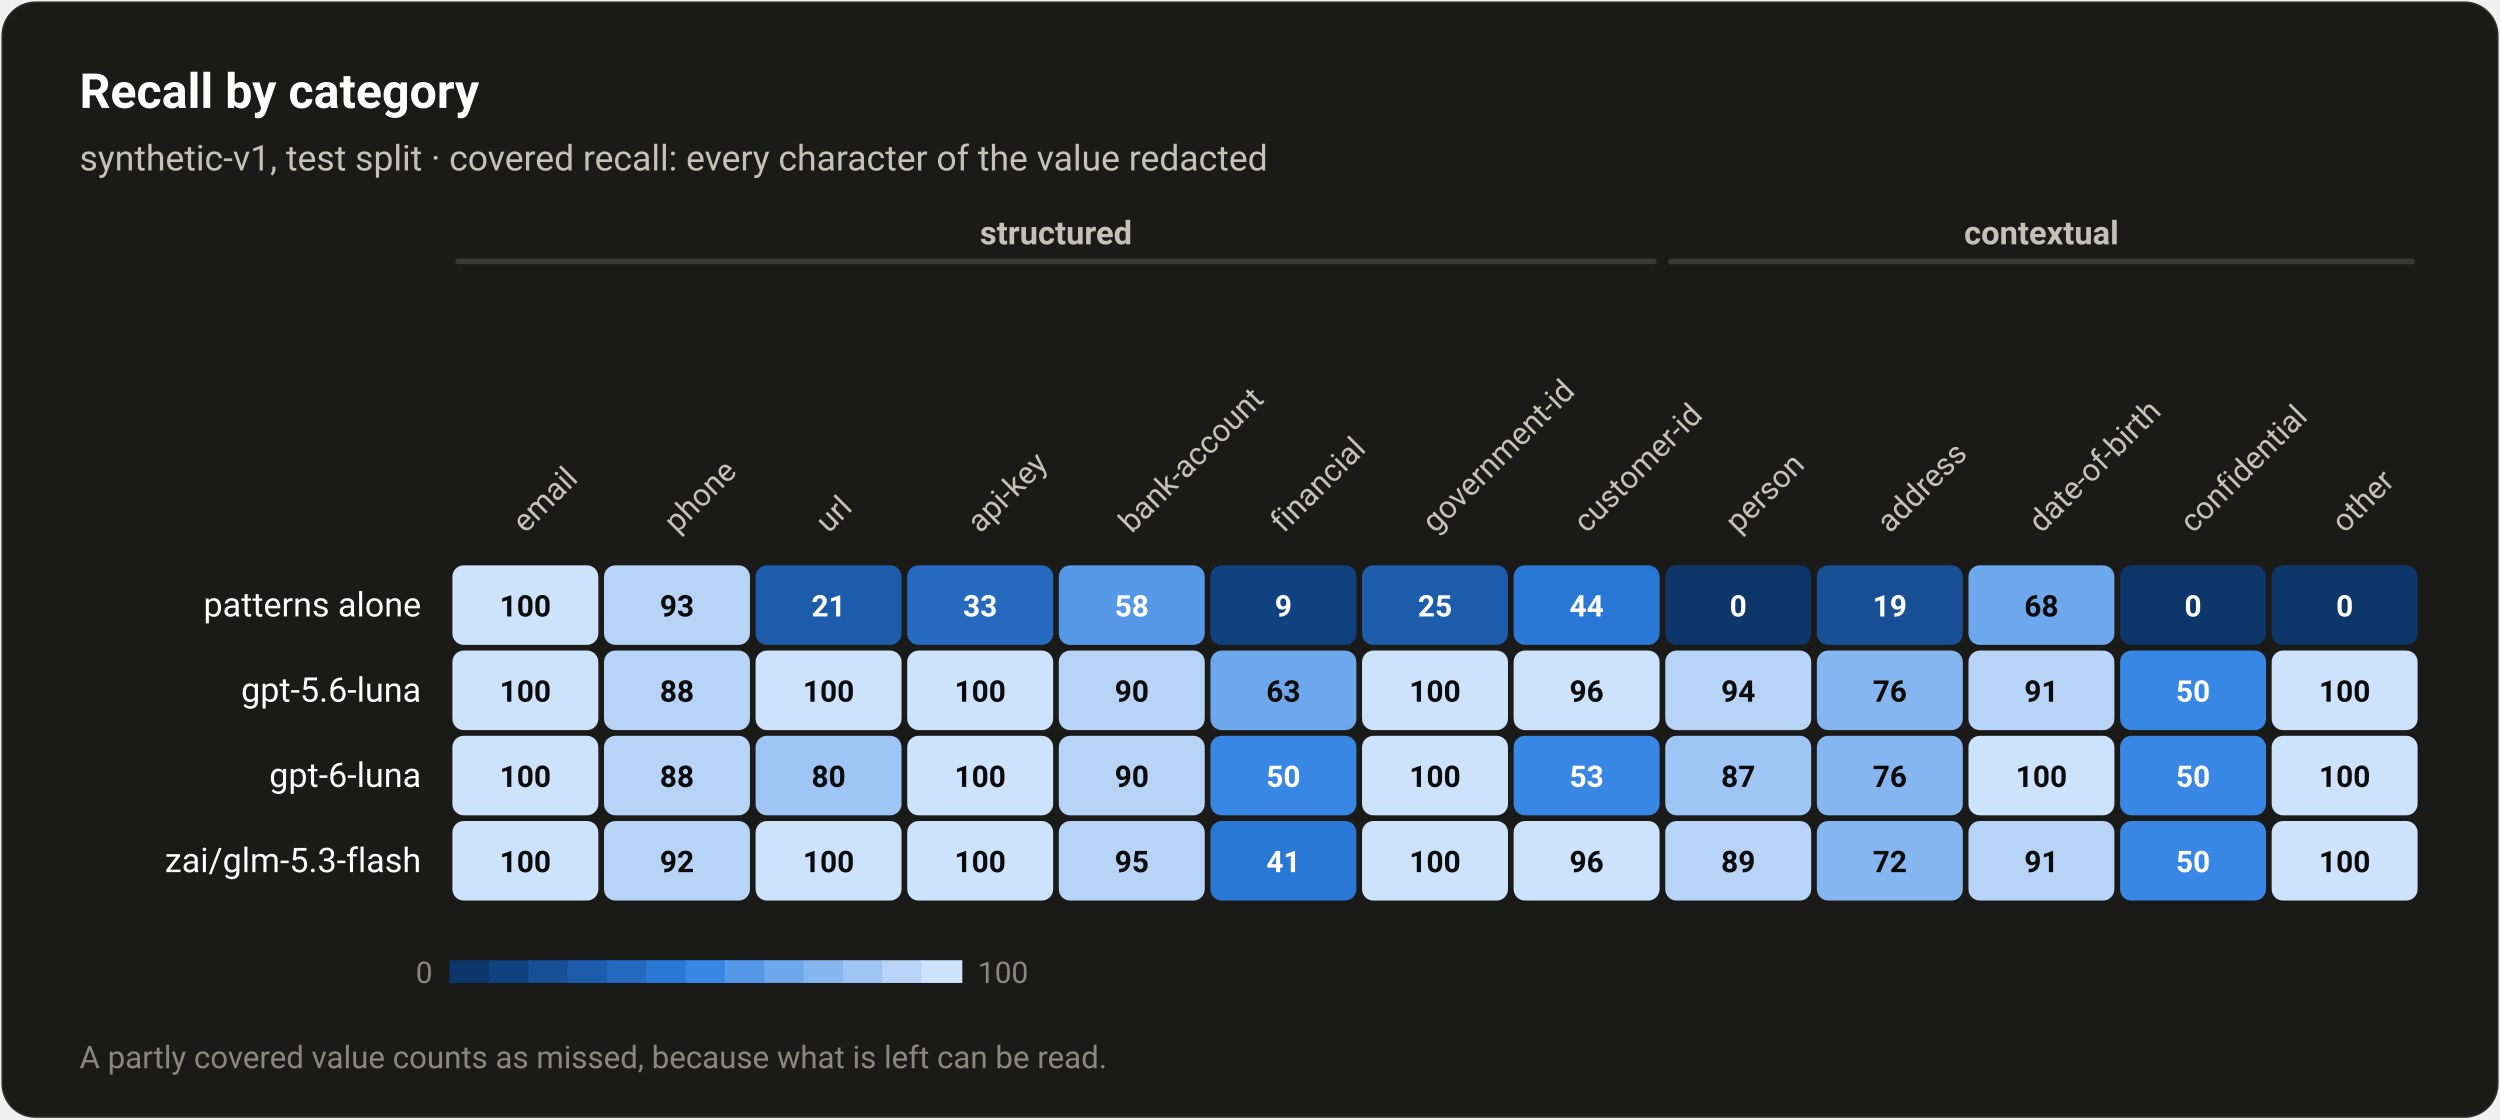
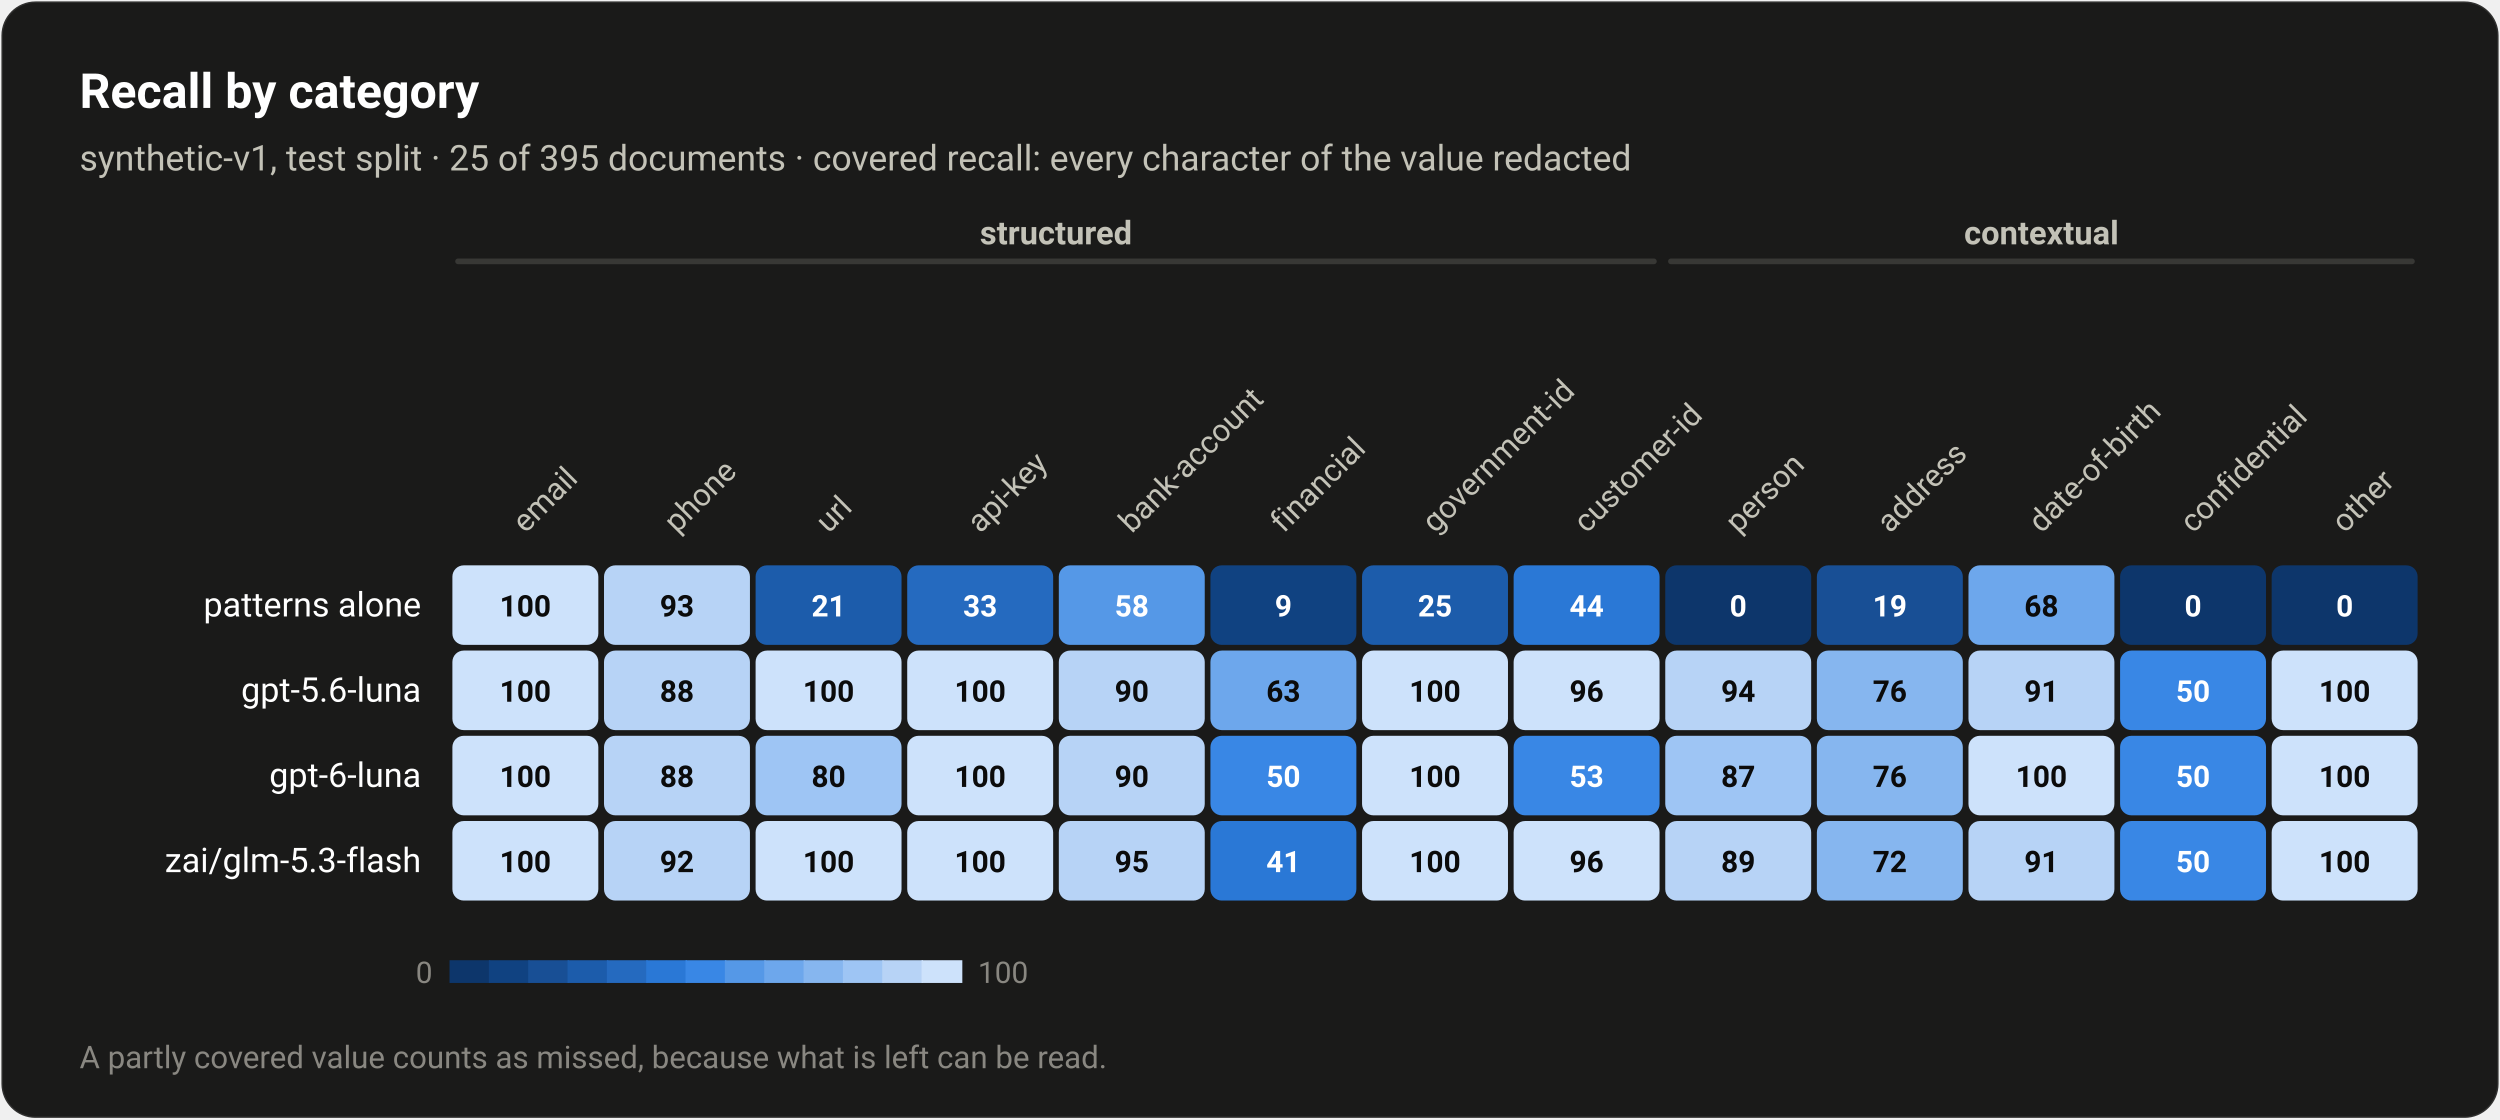
<svg xmlns="http://www.w3.org/2000/svg" width="880" height="394" viewBox="0 0 880 394" role="img" aria-labelledby="t d" font-family="system-ui, -apple-system, &quot;Segoe UI&quot;, Roboto, sans-serif">
  <rect x="0.5" y="0.5" width="879" height="393" rx="12" fill="#1a1a19" stroke="rgba(255,255,255,0.10)" />
  <text x="28" y="38" font-size="17" font-weight="600" fill="#ffffff">Recall by category</text>
-   <text x="28" y="60" font-size="12.5" fill="#c3c2b7">synthetic-v1, test split · covered recall: every character of the value redacted</text>
+   <text x="28" y="60" font-size="12.5" fill="#c3c2b7">synthetic-v1, test split · 25 of 395 documents · covered recall: every character of the value redacted</text>
  <line x1="161.24" y1="92" x2="582.17" y2="92" stroke="#383835" stroke-width="2" stroke-linecap="round" />
  <text x="371.7" y="86" font-size="11.5" font-weight="600" fill="#c3c2b7" text-anchor="middle">structured</text>
  <line x1="588.17" y1="92" x2="849" y2="92" stroke="#383835" stroke-width="2" stroke-linecap="round" />
  <text x="718.58" y="86" font-size="11.5" font-weight="600" fill="#c3c2b7" text-anchor="middle">contextual</text>
  <text x="184.92" y="188" font-size="11" fill="#c3c2b7" transform="rotate(-45 184.92 188)">email</text>
  <text x="238.29" y="188" font-size="11" fill="#c3c2b7" transform="rotate(-45 238.29 188)">phone</text>
  <text x="291.66" y="188" font-size="11" fill="#c3c2b7" transform="rotate(-45 291.66 188)">url</text>
  <text x="345.02" y="188" font-size="11" fill="#c3c2b7" transform="rotate(-45 345.02 188)">api-key</text>
  <text x="398.39" y="188" font-size="11" fill="#c3c2b7" transform="rotate(-45 398.39 188)">bank-account</text>
  <text x="451.75" y="188" font-size="11" fill="#c3c2b7" transform="rotate(-45 451.75 188)">financial</text>
  <text x="505.12" y="188" font-size="11" fill="#c3c2b7" transform="rotate(-45 505.12 188)">government-id</text>
  <text x="558.49" y="188" font-size="11" fill="#c3c2b7" transform="rotate(-45 558.49 188)">customer-id</text>
  <text x="611.85" y="188" font-size="11" fill="#c3c2b7" transform="rotate(-45 611.85 188)">person</text>
  <text x="665.22" y="188" font-size="11" fill="#c3c2b7" transform="rotate(-45 665.22 188)">address</text>
  <text x="718.58" y="188" font-size="11" fill="#c3c2b7" transform="rotate(-45 718.58 188)">date-of-birth</text>
  <text x="771.95" y="188" font-size="11" fill="#c3c2b7" transform="rotate(-45 771.95 188)">confidential</text>
  <text x="825.32" y="188" font-size="11" fill="#c3c2b7" transform="rotate(-45 825.32 188)">other</text>
  <text x="148.24" y="217" font-size="12" fill="#ffffff" text-anchor="end">patterns alone</text>
  <g>
    <rect x="159.24" y="199" width="51.37" height="28" rx="4" fill="#cde2fb" />
  </g>
  <text x="184.92" y="217" font-size="10.5" font-weight="600" fill="#0b0b0b" text-anchor="middle">100</text>
  <g>
    <rect x="212.61" y="199" width="51.37" height="28" rx="4" fill="#b7d3f6" />
  </g>
  <text x="238.29" y="217" font-size="10.5" font-weight="600" fill="#0b0b0b" text-anchor="middle">93</text>
  <g>
    <rect x="265.97" y="199" width="51.37" height="28" rx="4" fill="#1c5cab" />
  </g>
  <text x="291.66" y="217" font-size="10.5" font-weight="600" fill="#ffffff" text-anchor="middle">21</text>
  <g>
    <rect x="319.34" y="199" width="51.37" height="28" rx="4" fill="#256abf" />
  </g>
  <text x="345.02" y="217" font-size="10.5" font-weight="600" fill="#ffffff" text-anchor="middle">33</text>
  <g>
    <rect x="372.7" y="199" width="51.37" height="28" rx="4" fill="#5598e7" />
  </g>
  <text x="398.39" y="217" font-size="10.5" font-weight="600" fill="#ffffff" text-anchor="middle">58</text>
  <g>
    <rect x="426.07" y="199" width="51.37" height="28" rx="4" fill="#104281" />
  </g>
  <text x="451.75" y="217" font-size="10.5" font-weight="600" fill="#ffffff" text-anchor="middle">9</text>
  <g>
    <rect x="479.44" y="199" width="51.37" height="28" rx="4" fill="#1c5cab" />
  </g>
  <text x="505.12" y="217" font-size="10.5" font-weight="600" fill="#ffffff" text-anchor="middle">25</text>
  <g>
    <rect x="532.8" y="199" width="51.37" height="28" rx="4" fill="#2a78d6" />
  </g>
  <text x="558.49" y="217" font-size="10.5" font-weight="600" fill="#ffffff" text-anchor="middle">44</text>
  <g>
    <rect x="586.17" y="199" width="51.37" height="28" rx="4" fill="#0d366b" />
  </g>
  <text x="611.85" y="217" font-size="10.5" font-weight="600" fill="#ffffff" text-anchor="middle">0</text>
  <g>
    <rect x="639.54" y="199" width="51.37" height="28" rx="4" fill="#184f95" />
  </g>
  <text x="665.22" y="217" font-size="10.5" font-weight="600" fill="#ffffff" text-anchor="middle">19</text>
  <g>
    <rect x="692.9" y="199" width="51.37" height="28" rx="4" fill="#6da7ec" />
  </g>
  <text x="718.58" y="217" font-size="10.5" font-weight="600" fill="#0b0b0b" text-anchor="middle">68</text>
  <g>
    <rect x="746.27" y="199" width="51.37" height="28" rx="4" fill="#0d366b" />
  </g>
  <text x="771.95" y="217" font-size="10.5" font-weight="600" fill="#ffffff" text-anchor="middle">0</text>
  <g>
    <rect x="799.63" y="199" width="51.37" height="28" rx="4" fill="#0d366b" />
  </g>
  <text x="825.32" y="217" font-size="10.5" font-weight="600" fill="#ffffff" text-anchor="middle">0</text>
  <text x="148.24" y="247" font-size="12" fill="#ffffff" text-anchor="end">gpt-5.6-luna</text>
  <g>
    <rect x="159.24" y="229" width="51.37" height="28" rx="4" fill="#cde2fb" />
  </g>
  <text x="184.92" y="247" font-size="10.5" font-weight="600" fill="#0b0b0b" text-anchor="middle">100</text>
  <g>
    <rect x="212.61" y="229" width="51.37" height="28" rx="4" fill="#b7d3f6" />
  </g>
  <text x="238.29" y="247" font-size="10.5" font-weight="600" fill="#0b0b0b" text-anchor="middle">88</text>
  <g>
    <rect x="265.97" y="229" width="51.37" height="28" rx="4" fill="#cde2fb" />
  </g>
  <text x="291.66" y="247" font-size="10.5" font-weight="600" fill="#0b0b0b" text-anchor="middle">100</text>
  <g>
    <rect x="319.34" y="229" width="51.37" height="28" rx="4" fill="#cde2fb" />
  </g>
  <text x="345.02" y="247" font-size="10.5" font-weight="600" fill="#0b0b0b" text-anchor="middle">100</text>
  <g>
    <rect x="372.7" y="229" width="51.37" height="28" rx="4" fill="#b7d3f6" />
  </g>
  <text x="398.39" y="247" font-size="10.5" font-weight="600" fill="#0b0b0b" text-anchor="middle">90</text>
  <g>
    <rect x="426.07" y="229" width="51.37" height="28" rx="4" fill="#6da7ec" />
  </g>
  <text x="451.75" y="247" font-size="10.5" font-weight="600" fill="#0b0b0b" text-anchor="middle">63</text>
  <g>
    <rect x="479.44" y="229" width="51.37" height="28" rx="4" fill="#cde2fb" />
  </g>
  <text x="505.12" y="247" font-size="10.5" font-weight="600" fill="#0b0b0b" text-anchor="middle">100</text>
  <g>
    <rect x="532.8" y="229" width="51.37" height="28" rx="4" fill="#cde2fb" />
  </g>
  <text x="558.49" y="247" font-size="10.5" font-weight="600" fill="#0b0b0b" text-anchor="middle">96</text>
  <g>
    <rect x="586.17" y="229" width="51.37" height="28" rx="4" fill="#b7d3f6" />
  </g>
  <text x="611.85" y="247" font-size="10.5" font-weight="600" fill="#0b0b0b" text-anchor="middle">94</text>
  <g>
    <rect x="639.54" y="229" width="51.37" height="28" rx="4" fill="#86b6ef" />
  </g>
  <text x="665.22" y="247" font-size="10.5" font-weight="600" fill="#0b0b0b" text-anchor="middle">76</text>
  <g>
    <rect x="692.9" y="229" width="51.37" height="28" rx="4" fill="#b7d3f6" />
  </g>
  <text x="718.58" y="247" font-size="10.5" font-weight="600" fill="#0b0b0b" text-anchor="middle">91</text>
  <g>
    <rect x="746.27" y="229" width="51.37" height="28" rx="4" fill="#3987e5" />
  </g>
  <text x="771.95" y="247" font-size="10.5" font-weight="600" fill="#ffffff" text-anchor="middle">50</text>
  <g>
    <rect x="799.63" y="229" width="51.37" height="28" rx="4" fill="#cde2fb" />
  </g>
  <text x="825.32" y="247" font-size="10.5" font-weight="600" fill="#0b0b0b" text-anchor="middle">100</text>
  <text x="148.24" y="277" font-size="12" fill="#ffffff" text-anchor="end">gpt-6-luna</text>
  <g>
    <rect x="159.24" y="259" width="51.37" height="28" rx="4" fill="#cde2fb" />
  </g>
  <text x="184.92" y="277" font-size="10.5" font-weight="600" fill="#0b0b0b" text-anchor="middle">100</text>
  <g>
    <rect x="212.61" y="259" width="51.37" height="28" rx="4" fill="#b7d3f6" />
  </g>
  <text x="238.29" y="277" font-size="10.5" font-weight="600" fill="#0b0b0b" text-anchor="middle">88</text>
  <g>
    <rect x="265.97" y="259" width="51.37" height="28" rx="4" fill="#9ec5f4" />
  </g>
  <text x="291.66" y="277" font-size="10.5" font-weight="600" fill="#0b0b0b" text-anchor="middle">80</text>
  <g>
    <rect x="319.34" y="259" width="51.37" height="28" rx="4" fill="#cde2fb" />
  </g>
  <text x="345.02" y="277" font-size="10.5" font-weight="600" fill="#0b0b0b" text-anchor="middle">100</text>
  <g>
    <rect x="372.7" y="259" width="51.37" height="28" rx="4" fill="#b7d3f6" />
  </g>
  <text x="398.39" y="277" font-size="10.5" font-weight="600" fill="#0b0b0b" text-anchor="middle">90</text>
  <g>
    <rect x="426.07" y="259" width="51.37" height="28" rx="4" fill="#3987e5" />
  </g>
  <text x="451.75" y="277" font-size="10.5" font-weight="600" fill="#ffffff" text-anchor="middle">50</text>
  <g>
    <rect x="479.44" y="259" width="51.37" height="28" rx="4" fill="#cde2fb" />
  </g>
  <text x="505.12" y="277" font-size="10.5" font-weight="600" fill="#0b0b0b" text-anchor="middle">100</text>
  <g>
    <rect x="532.8" y="259" width="51.37" height="28" rx="4" fill="#3987e5" />
  </g>
  <text x="558.49" y="277" font-size="10.5" font-weight="600" fill="#ffffff" text-anchor="middle">53</text>
  <g>
    <rect x="586.17" y="259" width="51.37" height="28" rx="4" fill="#9ec5f4" />
  </g>
  <text x="611.85" y="277" font-size="10.5" font-weight="600" fill="#0b0b0b" text-anchor="middle">87</text>
  <g>
    <rect x="639.54" y="259" width="51.37" height="28" rx="4" fill="#86b6ef" />
  </g>
  <text x="665.22" y="277" font-size="10.5" font-weight="600" fill="#0b0b0b" text-anchor="middle">76</text>
  <g>
    <rect x="692.9" y="259" width="51.37" height="28" rx="4" fill="#cde2fb" />
  </g>
  <text x="718.58" y="277" font-size="10.5" font-weight="600" fill="#0b0b0b" text-anchor="middle">100</text>
  <g>
    <rect x="746.27" y="259" width="51.37" height="28" rx="4" fill="#3987e5" />
  </g>
  <text x="771.95" y="277" font-size="10.5" font-weight="600" fill="#ffffff" text-anchor="middle">50</text>
  <g>
    <rect x="799.63" y="259" width="51.37" height="28" rx="4" fill="#cde2fb" />
  </g>
  <text x="825.32" y="277" font-size="10.5" font-weight="600" fill="#0b0b0b" text-anchor="middle">100</text>
  <text x="148.24" y="307" font-size="12" fill="#ffffff" text-anchor="end">zai/glm-5.3-flash</text>
  <g>
    <rect x="159.24" y="289" width="51.37" height="28" rx="4" fill="#cde2fb" />
  </g>
  <text x="184.92" y="307" font-size="10.5" font-weight="600" fill="#0b0b0b" text-anchor="middle">100</text>
  <g>
    <rect x="212.61" y="289" width="51.37" height="28" rx="4" fill="#b7d3f6" />
  </g>
  <text x="238.29" y="307" font-size="10.5" font-weight="600" fill="#0b0b0b" text-anchor="middle">92</text>
  <g>
    <rect x="265.97" y="289" width="51.37" height="28" rx="4" fill="#cde2fb" />
  </g>
  <text x="291.66" y="307" font-size="10.5" font-weight="600" fill="#0b0b0b" text-anchor="middle">100</text>
  <g>
    <rect x="319.34" y="289" width="51.37" height="28" rx="4" fill="#cde2fb" />
  </g>
  <text x="345.02" y="307" font-size="10.5" font-weight="600" fill="#0b0b0b" text-anchor="middle">100</text>
  <g>
    <rect x="372.7" y="289" width="51.37" height="28" rx="4" fill="#b7d3f6" />
  </g>
  <text x="398.39" y="307" font-size="10.5" font-weight="600" fill="#0b0b0b" text-anchor="middle">95</text>
  <g>
    <rect x="426.07" y="289" width="51.37" height="28" rx="4" fill="#2a78d6" />
  </g>
  <text x="451.75" y="307" font-size="10.5" font-weight="600" fill="#ffffff" text-anchor="middle">41</text>
  <g>
    <rect x="479.44" y="289" width="51.37" height="28" rx="4" fill="#cde2fb" />
  </g>
  <text x="505.12" y="307" font-size="10.5" font-weight="600" fill="#0b0b0b" text-anchor="middle">100</text>
  <g>
    <rect x="532.8" y="289" width="51.37" height="28" rx="4" fill="#cde2fb" />
  </g>
  <text x="558.49" y="307" font-size="10.5" font-weight="600" fill="#0b0b0b" text-anchor="middle">96</text>
  <g>
    <rect x="586.17" y="289" width="51.37" height="28" rx="4" fill="#b7d3f6" />
  </g>
  <text x="611.85" y="307" font-size="10.5" font-weight="600" fill="#0b0b0b" text-anchor="middle">89</text>
  <g>
    <rect x="639.54" y="289" width="51.37" height="28" rx="4" fill="#86b6ef" />
  </g>
  <text x="665.22" y="307" font-size="10.5" font-weight="600" fill="#0b0b0b" text-anchor="middle">72</text>
  <g>
    <rect x="692.9" y="289" width="51.37" height="28" rx="4" fill="#b7d3f6" />
  </g>
  <text x="718.58" y="307" font-size="10.5" font-weight="600" fill="#0b0b0b" text-anchor="middle">91</text>
  <g>
    <rect x="746.27" y="289" width="51.37" height="28" rx="4" fill="#3987e5" />
  </g>
  <text x="771.95" y="307" font-size="10.5" font-weight="600" fill="#ffffff" text-anchor="middle">50</text>
  <g>
    <rect x="799.63" y="289" width="51.37" height="28" rx="4" fill="#cde2fb" />
  </g>
  <text x="825.32" y="307" font-size="10.5" font-weight="600" fill="#0b0b0b" text-anchor="middle">100</text>
  <rect x="158.24" y="338" width="14.35" height="8" fill="#0d366b" />
  <rect x="172.09" y="338" width="14.35" height="8" fill="#104281" />
  <rect x="185.93" y="338" width="14.35" height="8" fill="#184f95" />
  <rect x="199.78" y="338" width="14.35" height="8" fill="#1c5cab" />
  <rect x="213.62" y="338" width="14.35" height="8" fill="#256abf" />
  <rect x="227.47" y="338" width="14.35" height="8" fill="#2a78d6" />
  <rect x="241.32" y="338" width="14.35" height="8" fill="#3987e5" />
  <rect x="255.16" y="338" width="14.35" height="8" fill="#5598e7" />
  <rect x="269.01" y="338" width="14.35" height="8" fill="#6da7ec" />
  <rect x="282.86" y="338" width="14.35" height="8" fill="#86b6ef" />
  <rect x="296.7" y="338" width="14.35" height="8" fill="#9ec5f4" />
  <rect x="310.55" y="338" width="14.35" height="8" fill="#b7d3f6" />
  <rect x="324.39" y="338" width="14.35" height="8" fill="#cde2fb" />
  <text x="152.24" y="346" font-size="10.5" fill="#898781" text-anchor="end">0</text>
  <text x="344.24" y="346" font-size="10.5" fill="#898781">100</text>
  <text x="28" y="376" font-size="11" fill="#898781">A partly covered value counts as missed, because what is left can be read.</text>
</svg>
